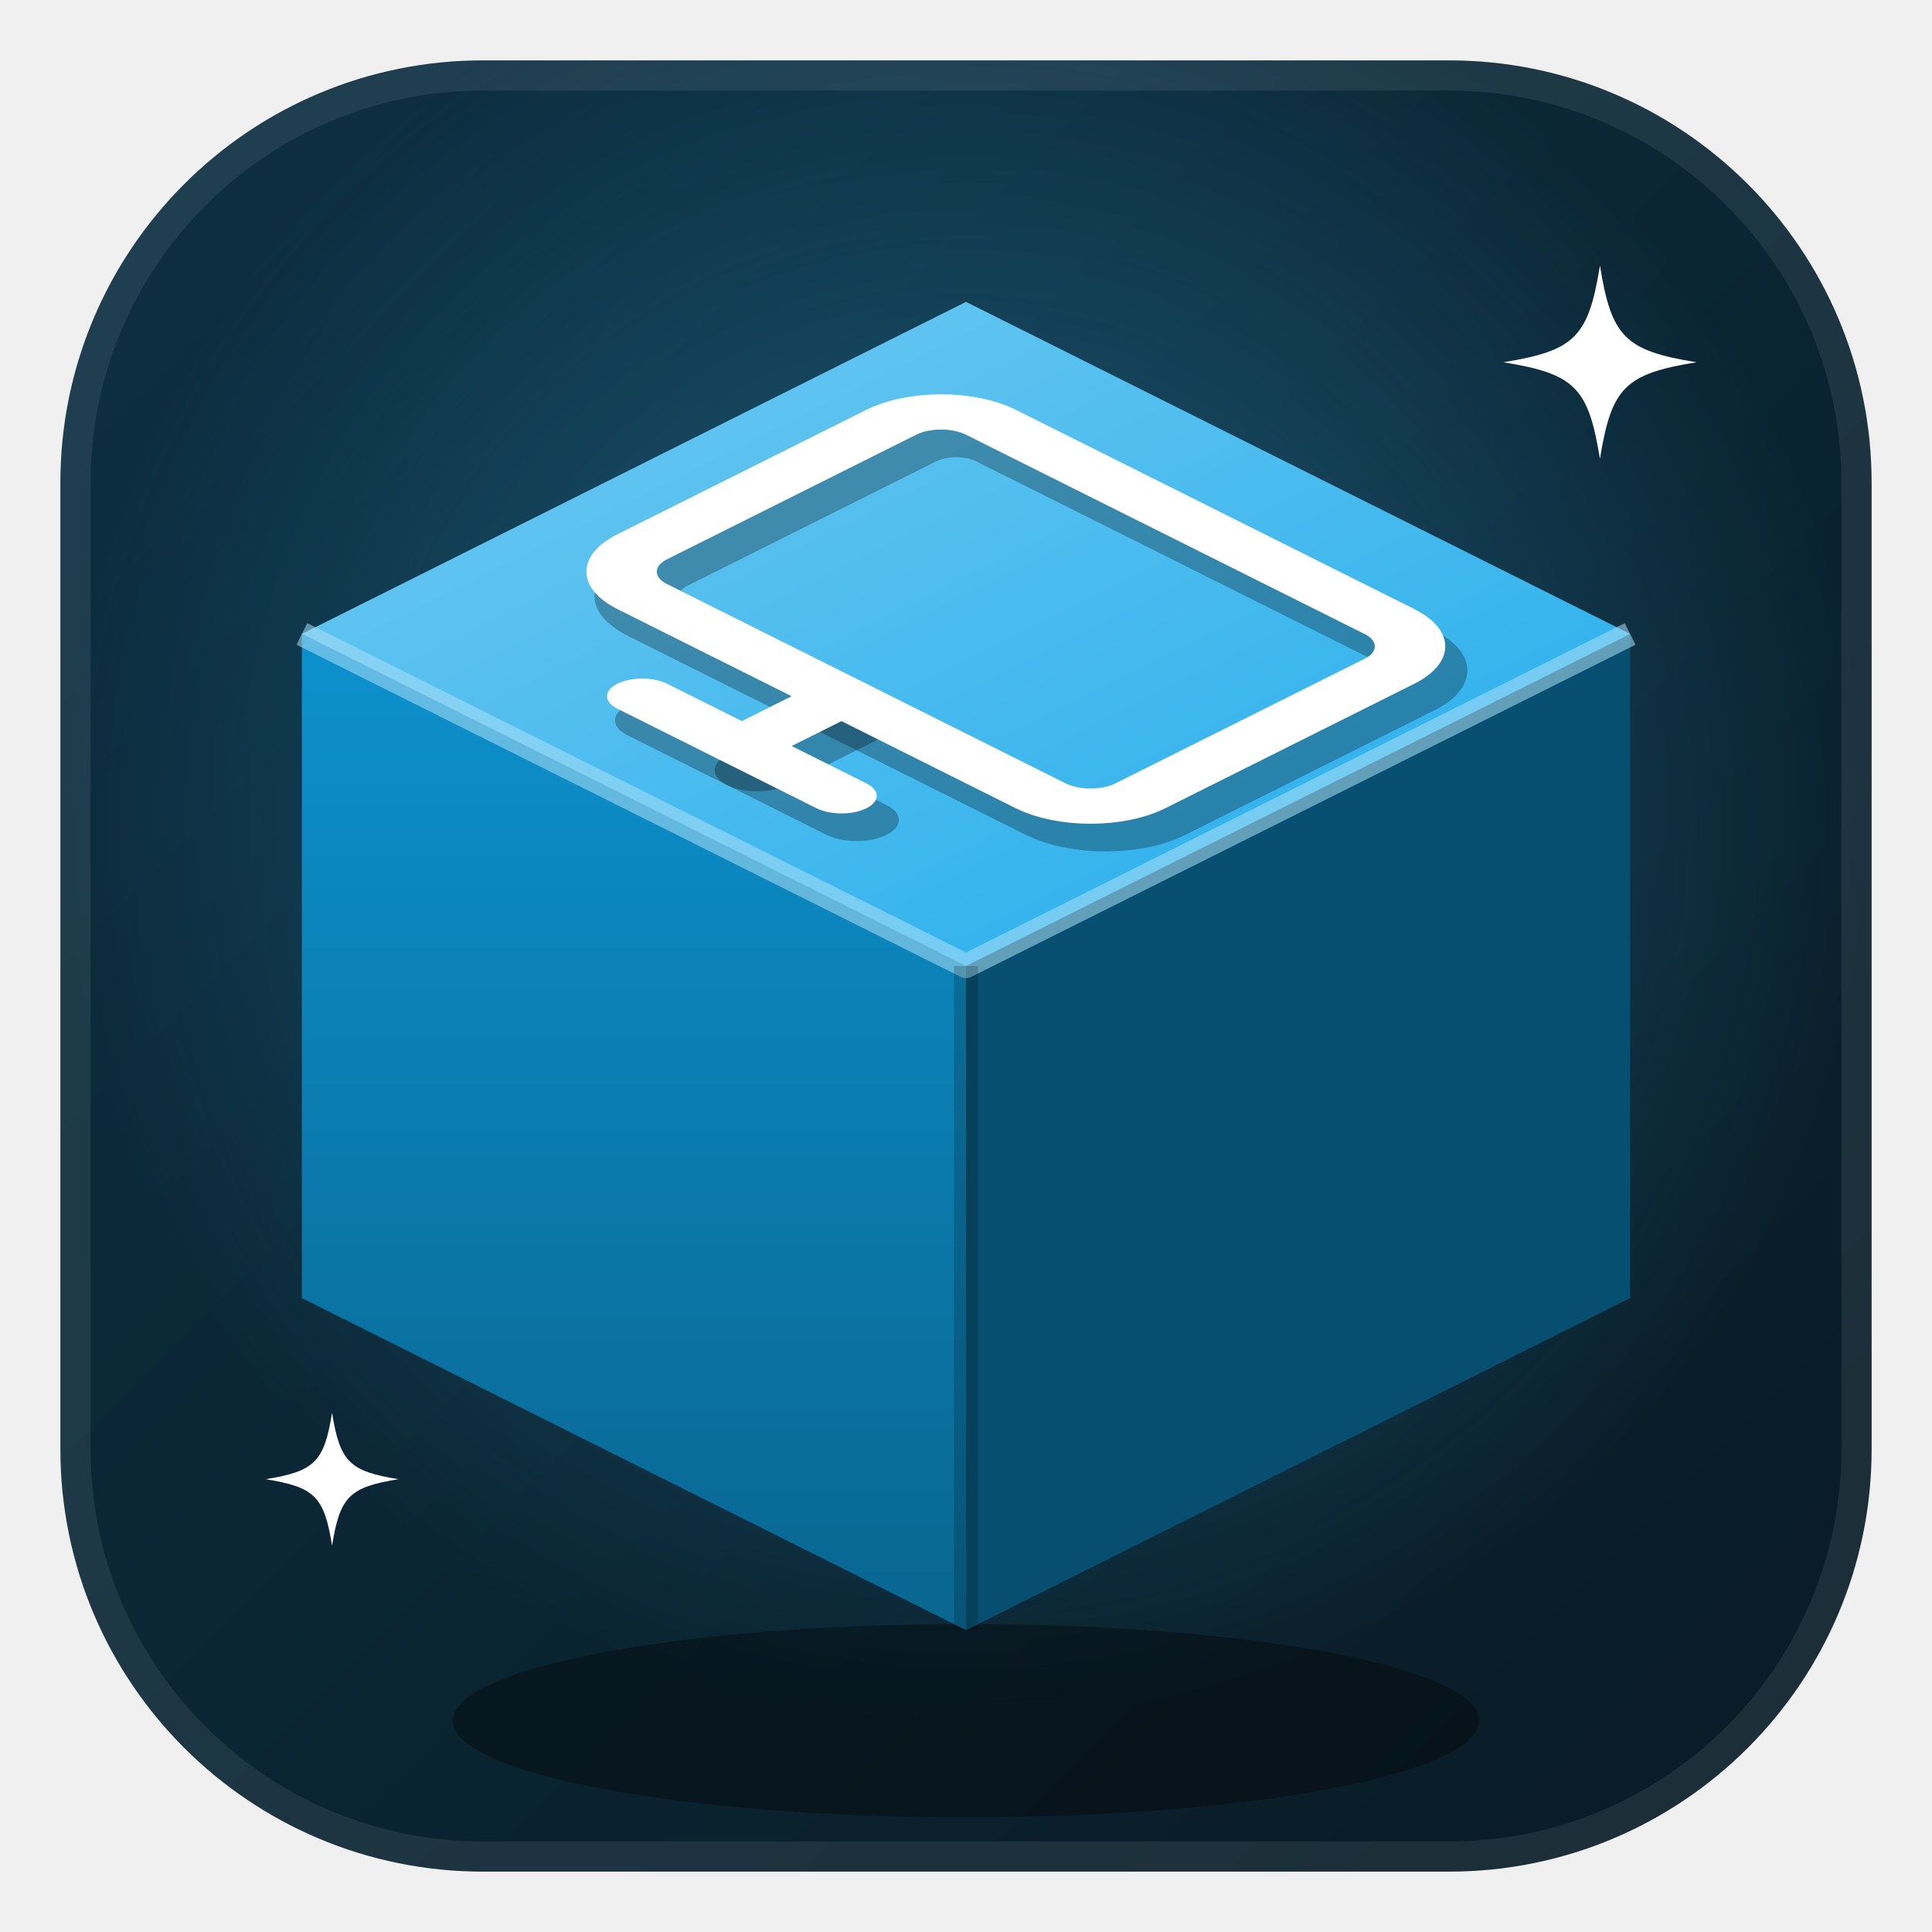
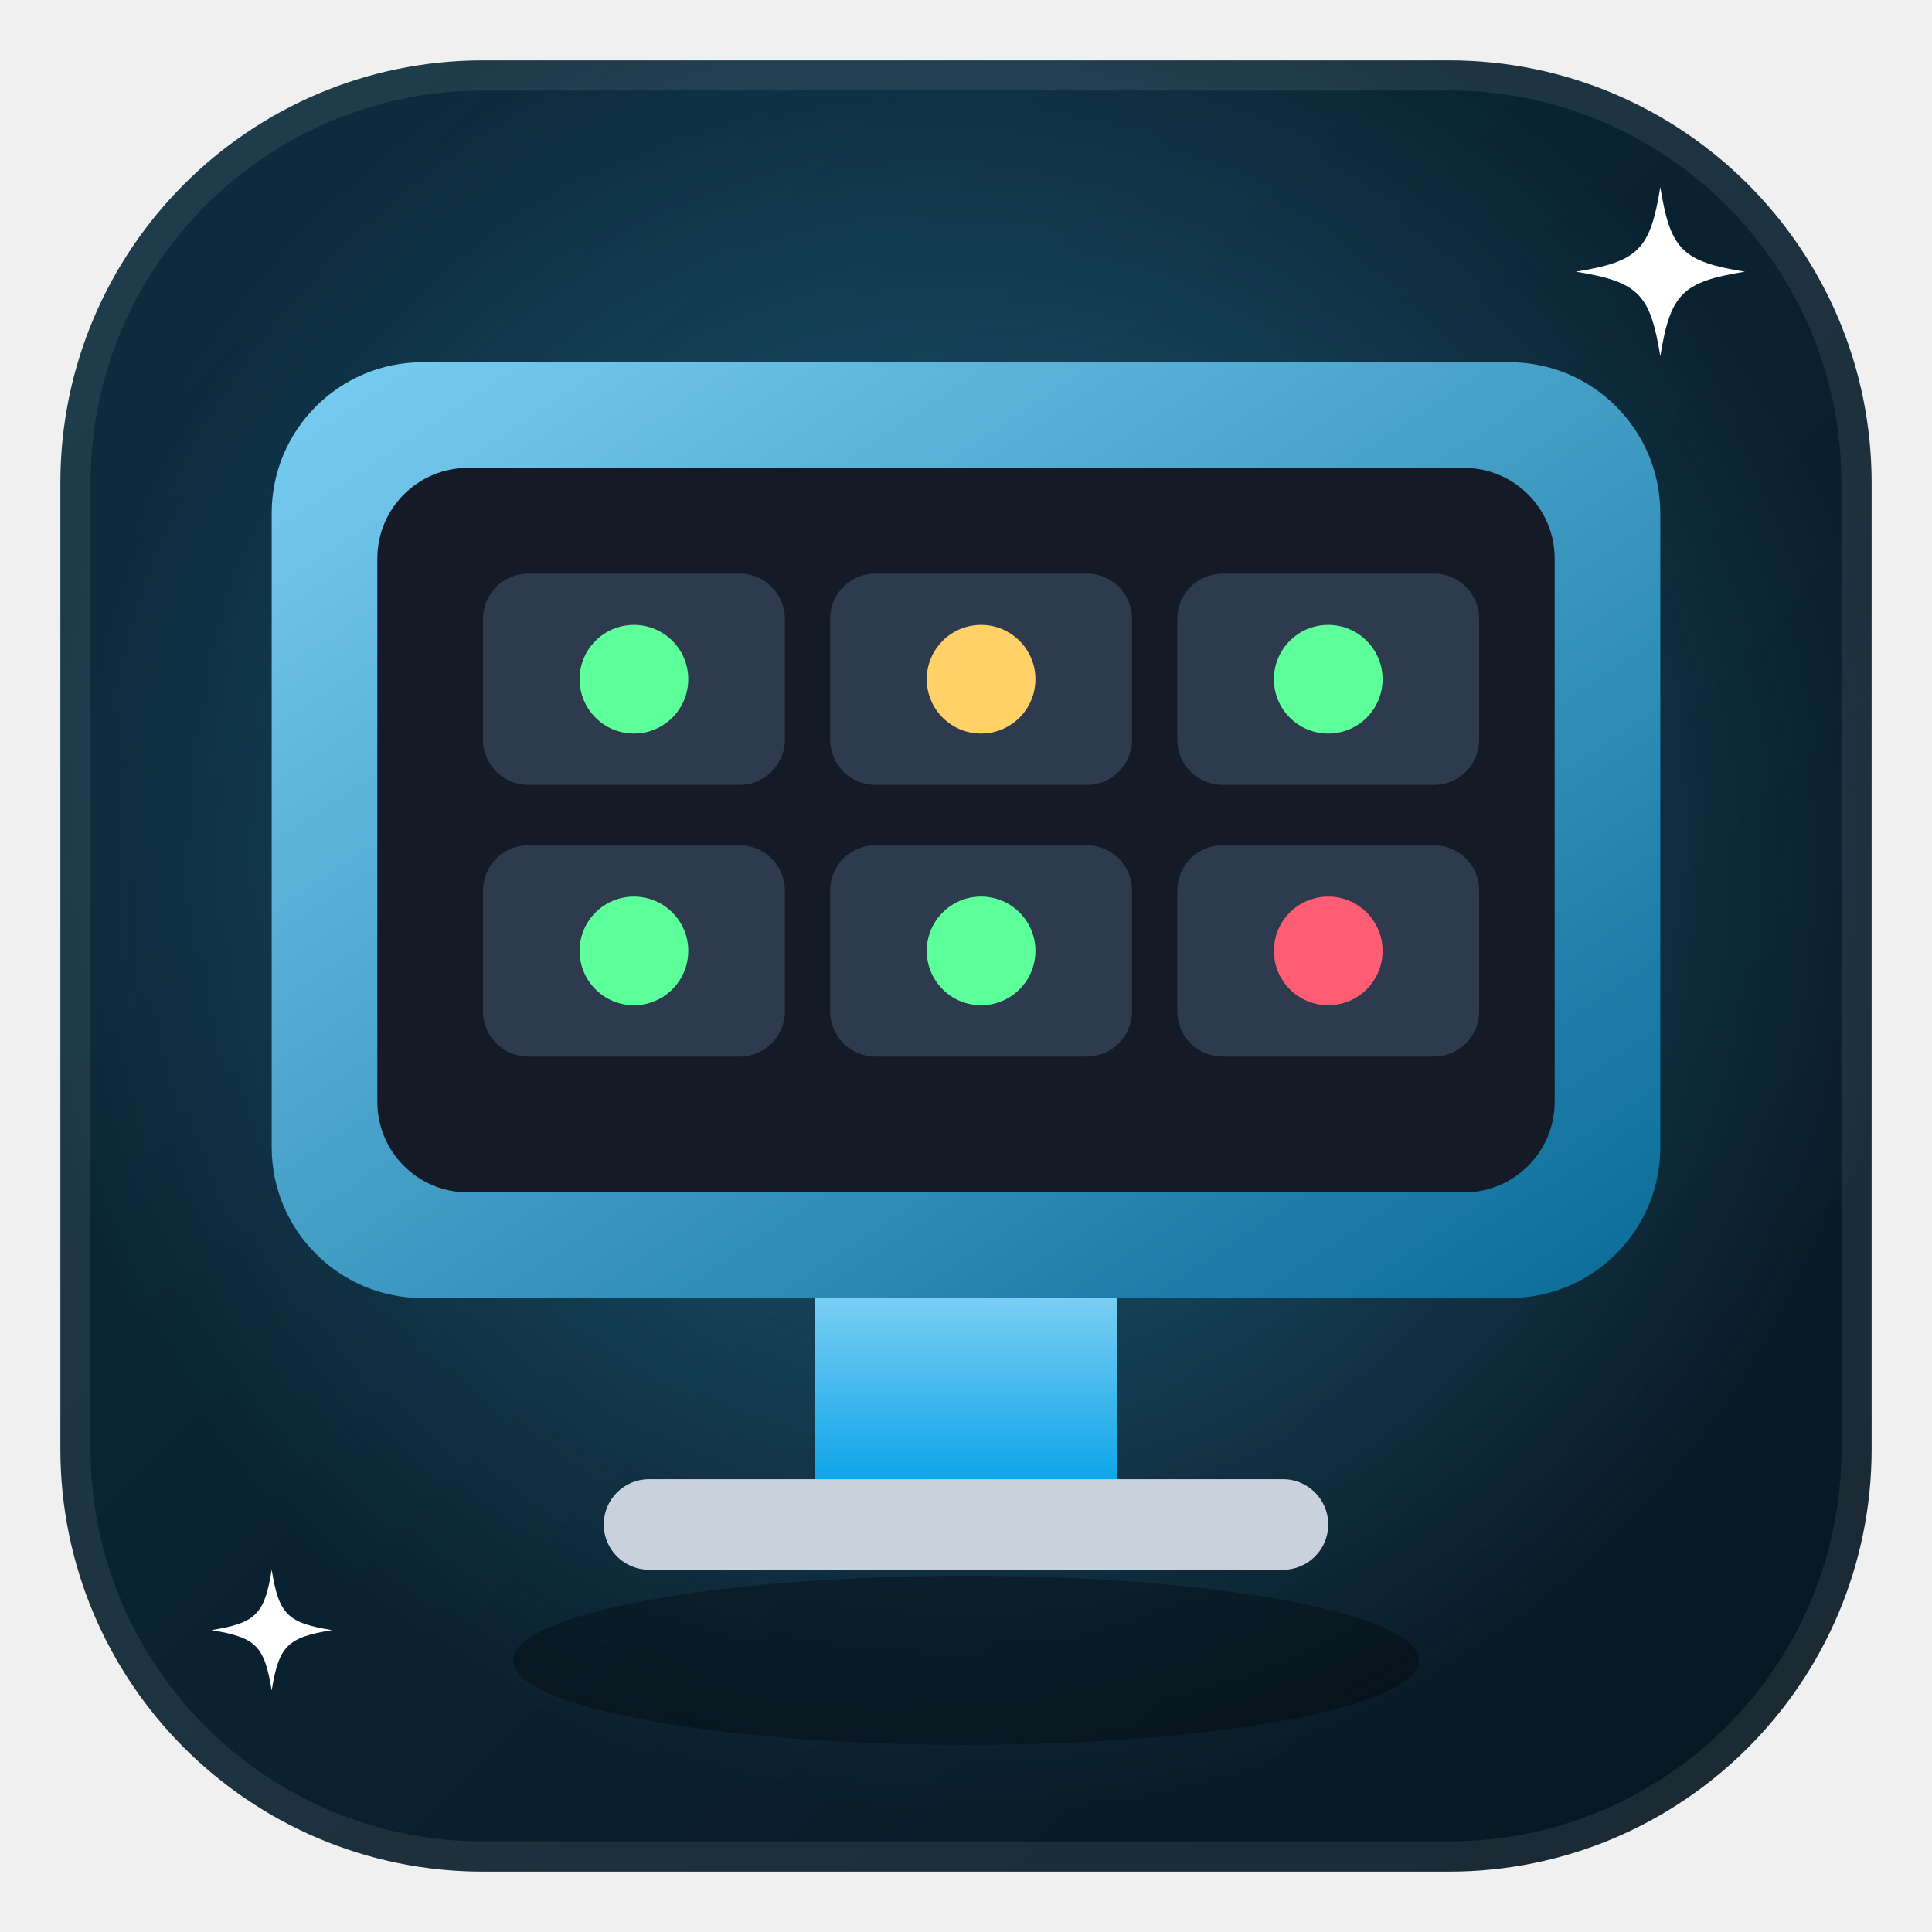
<svg xmlns="http://www.w3.org/2000/svg" viewBox="0 0 64 64" role="img" aria-hidden="true">
  <defs>
    <linearGradient id="bg" x1="0" y1="0" x2="1" y2="1">
-       <stop offset="0" stop-color="#0c3043" />
-       <stop offset="1" stop-color="#091a24" />
+       <stop offset="0" stop-color="#0c2d3f" />
+       <stop offset="1" stop-color="#081620" />
    </linearGradient>
-     <radialGradient id="halo" cx=".5" cy=".42" r=".5">
-       <stop offset="0" stop-color="#3eb7ed" stop-opacity=".38" />
+     <radialGradient id="halo" cx=".5" cy=".45" r=".52">
+       <stop offset="0" stop-color="#3eb7ed" stop-opacity=".42" />
      <stop offset="1" stop-color="#3eb7ed" stop-opacity="0" />
    </radialGradient>
-     <linearGradient id="it" x1="0" y1="0" x2="1" y2="1">
-       <stop offset="0" stop-color="#73cbf2" />
-       <stop offset="1" stop-color="#21aceb" />
+     <linearGradient id="im" x1="0" y1="0" x2="1" y2="1">
+       <stop offset="0" stop-color="#7acef3" />
+       <stop offset="1" stop-color="#096b97" />
    </linearGradient>
-     <linearGradient id="il" x1="0" y1="0" x2="0" y2="1">
-       <stop offset="0" stop-color="#0c91cd" />
-       <stop offset="1" stop-color="#096690" />
+     <linearGradient id="iv" x1="0" y1="0" x2="0" y2="1">
+       <stop offset="0" stop-color="#7acef3" />
+       <stop offset="1" stop-color="#0ea5e9" />
    </linearGradient>
-     <linearGradient id="ish" x1="0" y1="0" x2="1" y2="0">
+     <linearGradient id="iw" x1="0" y1="0" x2="0" y2="1">
+       <stop offset="0" stop-color="#ffffff" />
+       <stop offset="1" stop-color="#dfe5ee" />
+     </linearGradient>
+     <linearGradient id="ig" x1="0" y1="0" x2="0" y2="1">
+       <stop offset="0" stop-color="#ffe08a" />
+       <stop offset="1" stop-color="#f2a62b" />
+     </linearGradient>
+     <radialGradient id="ih" cx=".3" cy=".25" r=".7">
+       <stop offset="0" stop-color="#fff" stop-opacity=".55" />
+       <stop offset="1" stop-color="#fff" stop-opacity="0" />
+     </radialGradient>
+     <linearGradient id="is" x1="0" y1="0" x2="1" y2="0">
      <stop offset="0" stop-color="#fff" stop-opacity="0" />
-       <stop offset=".5" stop-color="#fff" stop-opacity=".55" />
+       <stop offset=".5" stop-color="#fff" stop-opacity=".6" />
      <stop offset="1" stop-color="#fff" stop-opacity="0" />
    </linearGradient>
-     <clipPath id="ic">
-       <path d="M32 10 L54 21 L32 32 L10 21 Z" />
-     </clipPath>
  </defs>
-   <style>.ibob,.ishadow{transform-box:fill-box;transform-origin:50% 50%}@keyframes ib{0%,100%{transform:translateY(0)}50%{transform:translateY(-2.2px)}}@keyframes isd{0%,100%{transform:scaleX(1);opacity:.35}50%{transform:scaleX(.86);opacity:.22}}@keyframes is{0%,55%{transform:translateX(0)}100%{transform:translateX(78px)}}@keyframes ig{0%,100%{opacity:.9}50%{opacity:1}}.ibob{animation:ib 4.2s ease-in-out infinite}.ishadow{animation:isd 4.2s ease-in-out infinite}.ishine{animation:is 5.5s ease-in-out infinite}.iglow{animation:ig 4.2s ease-in-out infinite}.sp{transform-box:fill-box;transform-origin:50% 50%;animation:tw 3.2s ease-in-out infinite}@keyframes tw{0%,100%{opacity:.15;transform:scale(.4) rotate(0)}50%{opacity:.95;transform:scale(1) rotate(45deg)}}@media (prefers-reduced-motion:reduce){*{animation:none!important}}</style>
+   <style>.ifl,.ipu,.ibl,.isp,.iwg,.iri,.isd,.ipop{transform-box:fill-box;transform-origin:50% 50%}.igr{transform-box:fill-box;transform-origin:50% 100%}@keyframes ifl{0%,100%{transform:translateY(0)}50%{transform:translateY(-2px)}}.ifl{animation:ifl 4.2s ease-in-out infinite}@keyframes isd{0%,100%{transform:scaleX(1);opacity:.32}50%{transform:scaleX(.85);opacity:.2}}.isd{animation:isd 4.2s ease-in-out infinite}@keyframes ipu{0%,100%{opacity:.55}50%{opacity:1}}.ipu{animation:ipu 2.4s ease-in-out infinite}@keyframes ibl{0%,44%,56%,100%{opacity:1}50%{opacity:.15}}.ibl{animation:ibl 3s steps(1,end) infinite}@keyframes isp{to{transform:rotate(360deg)}}.isp{animation:isp 14s linear infinite}@keyframes iwg{0%,100%{transform:rotate(-6deg)}50%{transform:rotate(6deg)}}.iwg{animation:iwg 3.4s ease-in-out infinite}@keyframes iri{0%{transform:translateY(2px);opacity:.7}100%{transform:translateY(-3.5px);opacity:1}}.iri{animation:iri 1.6s ease-in-out infinite alternate}@keyframes igr{0%,100%{transform:scaleY(.55)}50%{transform:scaleY(1)}}.igr{animation:igr 2.8s ease-in-out infinite}@keyframes ipop{0%,100%{transform:scale(.9)}50%{transform:scale(1.08)}}.ipop{animation:ipop 2.6s ease-in-out infinite}@keyframes ish{0%,60%{transform:translateX(-30px)}100%{transform:translateX(70px)}}.ish{animation:ish 5s ease-in-out infinite}@keyframes idash{to{stroke-dashoffset:-40}}.idash{animation:idash 2.4s linear infinite}@keyframes isw{0%,100%{transform:rotate(-50deg)}50%{transform:rotate(35deg)}}.tw{transform-box:fill-box;transform-origin:50% 50%;animation:tw 3.2s ease-in-out infinite}@keyframes tw{0%,100%{opacity:.15;transform:scale(.4) rotate(0)}50%{opacity:.95;transform:scale(1) rotate(45deg)}}@media (prefers-reduced-motion:reduce){*{animation:none!important}}</style>
  <rect x="2" y="2" width="60" height="60" rx="14" fill="url(#bg)" />
  <rect x="2" y="2" width="60" height="60" rx="14" fill="url(#halo)" />
  <rect x="2.5" y="2.5" width="59" height="59" rx="13.5" fill="none" stroke="#fff" stroke-opacity=".08" />
-   <g class="ibob">
-     <ellipse cx="32" cy="57" rx="17" ry="3.2" fill="#000" opacity=".35" class="ishadow" />
-     <path d="M10 21 L32 32 V54 L10 43 Z" fill="url(#il)" />
-     <path d="M54 21 L32 32 V54 L54 43 Z" fill="#074f70" />
-     <path d="M32 10 L54 21 L32 32 L10 21 Z" fill="url(#it)" />
-     <path d="M10 21 L32 32 L54 21" fill="none" stroke="#abe0f7" stroke-opacity=".55" stroke-width=".8" stroke-linejoin="round" />
-     <path d="M32 32 V54" stroke="#000" stroke-opacity=".18" stroke-width=".8" />
-     <g clip-path="url(#ic)">
-       <rect class="ishine" x="-14" y="6" width="14" height="30" fill="url(#ish)" transform="skewX(-25)" />
+   <ellipse class="isd" cx="32" cy="55" rx="15" ry="2.8" fill="#000" opacity=".32" />
+   <g class="ifl">
+     <rect x="9" y="12" width="46" height="31" rx="5" fill="url(#im)" />
+     <rect x="12.5" y="15.5" width="39" height="24" rx="3" fill="#141b26" />
+     <g>
+       <rect x="16" y="19" width="10" height="7" rx="1.5" fill="#2e3a4d" />
+       <rect x="27.5" y="19" width="10" height="7" rx="1.5" fill="#2e3a4d" />
+       <rect x="39" y="19" width="10" height="7" rx="1.5" fill="#2e3a4d" />
+       <rect x="16" y="28" width="10" height="7" rx="1.5" fill="#2e3a4d" />
+       <rect x="27.5" y="28" width="10" height="7" rx="1.5" fill="#2e3a4d" />
+       <rect x="39" y="28" width="10" height="7" rx="1.5" fill="#2e3a4d" />
    </g>
-     <g transform="translate(.5 .8)">
-       <g transform="matrix(0.825 0.4125 -0.825 0.4125 32 11.100)" fill="none" stroke="#000" stroke-opacity=".28" stroke-width="2.4" stroke-linecap="round" stroke-linejoin="round">
-         <rect width="20" height="14" x="2" y="3" rx="2" />
-         <line x1="8" x2="16" y1="21" y2="21" />
-         <line x1="12" x2="12" y1="17" y2="21" />
-       </g>
+     <g>
+       <circle cx="21" cy="22.5" r="1.8" fill="#5dff9b" />
+       <circle class="ibl" cx="32.5" cy="22.5" r="1.8" fill="#ffd166" />
+       <circle cx="44" cy="22.5" r="1.8" fill="#5dff9b" />
+       <circle cx="21" cy="31.5" r="1.8" fill="#5dff9b" />
+       <circle cx="32.5" cy="31.5" r="1.8" fill="#5dff9b" />
+       <circle class="ibl" style="animation-delay:1.4s" cx="44" cy="31.5" r="1.8" fill="#ff5d73" />
    </g>
-     <g class="iglow" transform="matrix(0.825 0.4125 -0.825 0.4125 32 11.100)" fill="none" stroke="#fff" stroke-width="2" stroke-linecap="round" stroke-linejoin="round">
-       <rect width="20" height="14" x="2" y="3" rx="2" />
-       <line x1="8" x2="16" y1="21" y2="21" />
-       <line x1="12" x2="12" y1="17" y2="21" />
-     </g>
+     <rect x="27" y="43" width="10" height="6" fill="url(#iv)" />
+     <rect x="20" y="49" width="24" height="3" rx="1.5" fill="#c9d1dc" />
  </g>
-   <g transform="translate(53 12) scale(.32)">
-     <path class="sp" d="M0 -10 C1.2 -2.6 2.6 -1.2 10 0 C2.6 1.2 1.2 2.6 0 10 C-1.2 2.6 -2.6 1.2 -10 0 C-2.6 -1.2 -1.2 -2.6 0 -10Z" fill="#fff" />
+   <g transform="translate(55 9) scale(.28)">
+     <path class="tw" d="M0 -10 C1.2 -2.6 2.6 -1.2 10 0 C2.6 1.2 1.2 2.6 0 10 C-1.2 2.6 -2.6 1.2 -10 0 C-2.6 -1.2 -1.2 -2.6 0 -10Z" fill="#fff" />
  </g>
-   <g transform="translate(11 49) scale(.22)">
-     <path class="sp" style="animation-delay:1.4s" d="M0 -10 C1.2 -2.6 2.6 -1.2 10 0 C2.6 1.2 1.2 2.6 0 10 C-1.2 2.6 -2.6 1.2 -10 0 C-2.6 -1.2 -1.2 -2.6 0 -10Z" fill="#fff" />
+   <g transform="translate(9 54) scale(.2)">
+     <path class="tw" style="animation-delay:1.4s" d="M0 -10 C1.2 -2.6 2.6 -1.2 10 0 C2.6 1.2 1.2 2.6 0 10 C-1.2 2.6 -2.6 1.2 -10 0 C-2.6 -1.2 -1.2 -2.6 0 -10Z" fill="#fff" />
  </g>
</svg>
